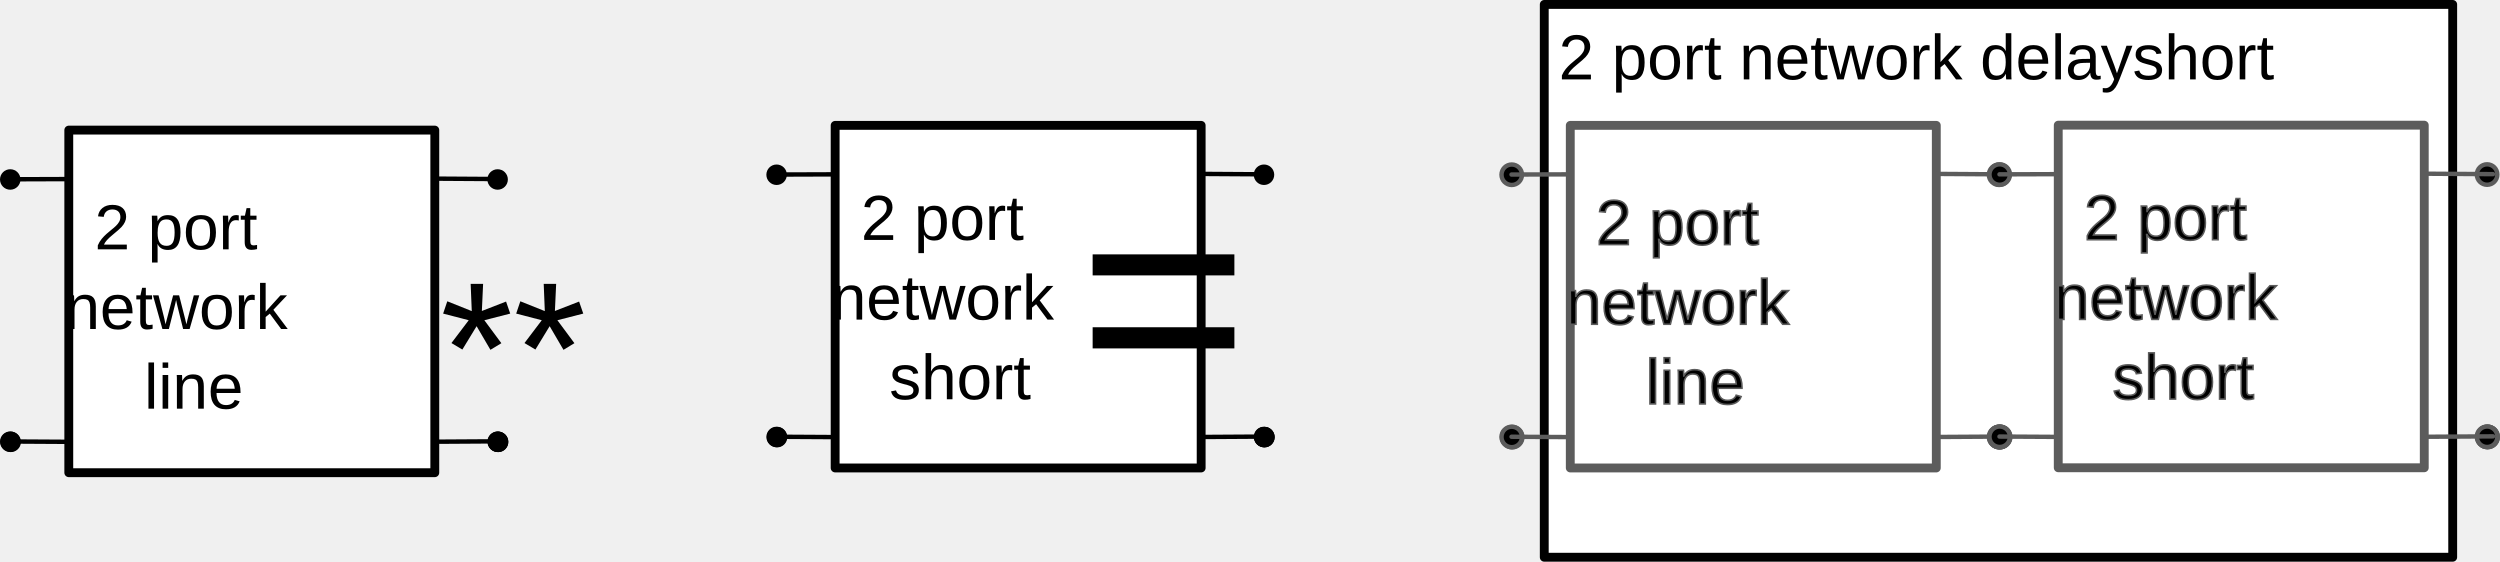
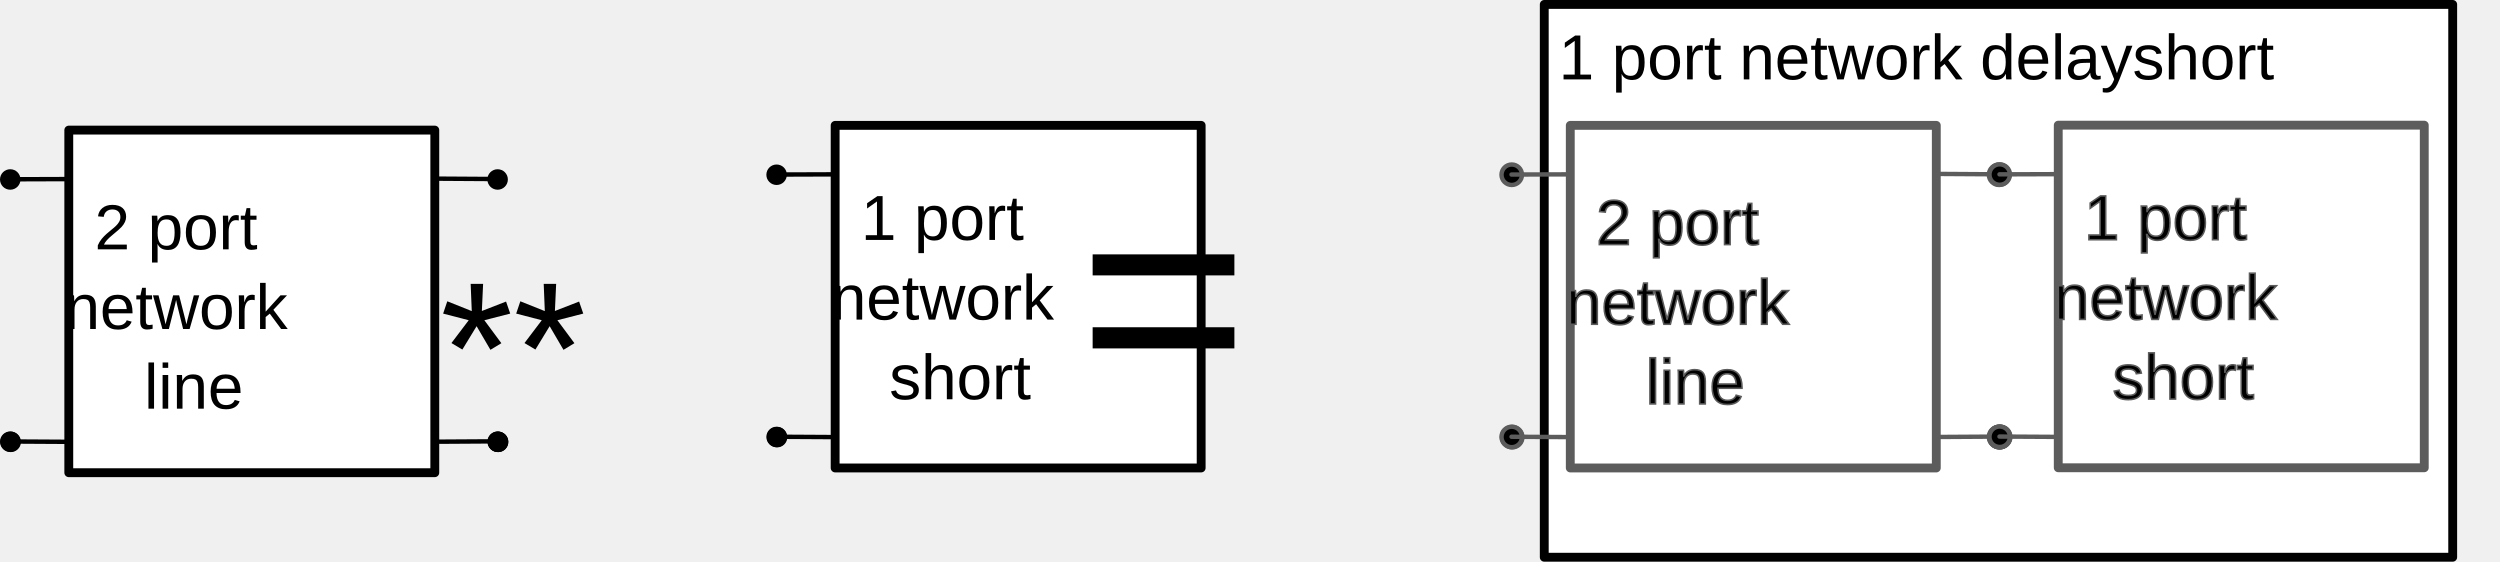
<svg xmlns="http://www.w3.org/2000/svg" id="svg1279" version="1.1" viewBox="0 0 282.488 63.466" height="63.466mm" width="282.488mm">
  <defs id="defs1273" />
  <g transform="translate(7.326833,-72.31144)" id="layer1">
    <g id="g6674" transform="matrix(0.2645833,0,0,0.2645833,-215.1667,-302.7961)">
      <rect style="opacity:1;fill:#ffffff;fill-opacity:1;stroke:#000000;stroke-width:3.78;stroke-linecap:round;stroke-linejoin:round;stroke-miterlimit:4;stroke-dasharray:none;stroke-dashoffset:0;stroke-opacity:1;paint-order:normal" id="rect6501" width="156.313" height="146.313" x="814.912" y="1473.29" />
      <circle style="opacity:1;fill:#000000;fill-opacity:1;fill-rule:nonzero;stroke:none;stroke-width:1.89;stroke-linecap:round;stroke-linejoin:round;stroke-miterlimit:4;stroke-dasharray:none;stroke-dashoffset:0;stroke-opacity:1" id="circle6507" cx="790.105" cy="1606.437" r="4.375" />
      <circle r="4.375" cy="1606.437" cx="998.248" id="circle6509" style="opacity:1;fill:#000000;fill-opacity:1;fill-rule:nonzero;stroke:none;stroke-width:1.89;stroke-linecap:round;stroke-linejoin:round;stroke-miterlimit:4;stroke-dasharray:none;stroke-dashoffset:0;stroke-opacity:1" />
      <circle style="opacity:1;fill:#000000;fill-opacity:1;fill-rule:nonzero;stroke:none;stroke-width:1.89;stroke-linecap:round;stroke-linejoin:round;stroke-miterlimit:4;stroke-dasharray:none;stroke-dashoffset:0;stroke-opacity:1" id="circle6546" cx="998.248" cy="1606.437" r="4.375" />
      <circle r="4.375" cy="1494.377" cx="789.911" id="circle6580" style="opacity:1;fill:#000000;fill-opacity:1;fill-rule:nonzero;stroke:none;stroke-width:1.89;stroke-linecap:round;stroke-linejoin:round;stroke-miterlimit:4;stroke-dasharray:none;stroke-dashoffset:0;stroke-opacity:1" />
      <circle style="opacity:1;fill:#000000;fill-opacity:1;fill-rule:nonzero;stroke:none;stroke-width:1.89;stroke-linecap:round;stroke-linejoin:round;stroke-miterlimit:4;stroke-dasharray:none;stroke-dashoffset:0;stroke-opacity:1" id="circle6582" cx="998.054" cy="1494.377" r="4.375" />
      <path style="opacity:1;fill:none;fill-opacity:1;fill-rule:nonzero;stroke:#000000;stroke-width:1.89;stroke-linecap:round;stroke-linejoin:miter;stroke-miterlimit:4;stroke-dasharray:none;stroke-dashoffset:0;stroke-opacity:1" d="m 814.912,1494.208 -25.092,0.085" id="path6584" />
      <path id="path6586" d="m 1000.572,1494.208 -29.348,-0.189" style="opacity:1;fill:none;fill-opacity:1;fill-rule:nonzero;stroke:#000000;stroke-width:1.89;stroke-linecap:round;stroke-linejoin:miter;stroke-miterlimit:4;stroke-dasharray:none;stroke-dashoffset:0;stroke-opacity:1" />
      <circle style="opacity:1;fill:#000000;fill-opacity:1;fill-rule:nonzero;stroke:none;stroke-width:1.89;stroke-linecap:round;stroke-linejoin:round;stroke-miterlimit:4;stroke-dasharray:none;stroke-dashoffset:0;stroke-opacity:1" id="circle6590" cx="789.911" cy="1606.356" r="4.375" />
      <circle r="4.375" cy="1606.356" cx="998.054" id="circle6592" style="opacity:1;fill:#000000;fill-opacity:1;fill-rule:nonzero;stroke:none;stroke-width:1.89;stroke-linecap:round;stroke-linejoin:round;stroke-miterlimit:4;stroke-dasharray:none;stroke-dashoffset:0;stroke-opacity:1" />
      <path id="path6594" d="m 814.912,1606.418 -25.092,-0.146" style="opacity:1;fill:none;fill-opacity:1;fill-rule:nonzero;stroke:#000000;stroke-width:1.89;stroke-linecap:round;stroke-linejoin:miter;stroke-miterlimit:4;stroke-dasharray:none;stroke-dashoffset:0;stroke-opacity:1" />
      <path style="opacity:1;fill:none;fill-opacity:1;fill-rule:nonzero;stroke:#000000;stroke-width:1.89;stroke-linecap:round;stroke-linejoin:miter;stroke-miterlimit:4;stroke-dasharray:none;stroke-dashoffset:0;stroke-opacity:1" d="m 1000.572,1606.187 -29.348,0.184" id="path6596" />
      <text id="text6653" y="1524.218" x="894.752" style="font-style:normal;font-variant:normal;font-weight:normal;font-stretch:normal;font-size:27.216px;line-height:125%;font-family:Arial;-inkscape-font-specification:'Arial, Normal';text-align:start;letter-spacing:0px;word-spacing:0px;writing-mode:lr-tb;text-anchor:start;fill:#000000;fill-opacity:1;stroke:none;stroke-width:0.68px;stroke-linecap:butt;stroke-linejoin:miter;stroke-opacity:1" xml:space="preserve">
        <tspan style="text-align:center;text-anchor:middle;stroke-width:0.68px" y="1524.218" x="894.752" id="tspan6651">2 port</tspan>
        <tspan style="text-align:center;text-anchor:middle;stroke-width:0.68px" id="tspan6655" y="1558.238" x="894.752">network</tspan>
        <tspan id="tspan1950" style="text-align:center;text-anchor:middle;stroke-width:0.68px" y="1592.258" x="894.752">line</tspan>
      </text>
    </g>
    <g transform="matrix(0.2645833,0,0,0.2645833,-128.5713,-303.3306)" id="g1908">
      <rect y="1473.29" x="814.912" height="146.313" width="156.313" id="rect1878" style="opacity:1;fill:#ffffff;fill-opacity:1;stroke:#000000;stroke-width:3.78;stroke-linecap:round;stroke-linejoin:round;stroke-miterlimit:4;stroke-dasharray:none;stroke-dashoffset:0;stroke-opacity:1;paint-order:normal" />
      <circle r="4.375" cy="1606.437" cx="790.105" id="circle1880" style="opacity:1;fill:#000000;fill-opacity:1;fill-rule:nonzero;stroke:none;stroke-width:1.89;stroke-linecap:round;stroke-linejoin:round;stroke-miterlimit:4;stroke-dasharray:none;stroke-dashoffset:0;stroke-opacity:1" />
-       <circle style="opacity:1;fill:#000000;fill-opacity:1;fill-rule:nonzero;stroke:none;stroke-width:1.89;stroke-linecap:round;stroke-linejoin:round;stroke-miterlimit:4;stroke-dasharray:none;stroke-dashoffset:0;stroke-opacity:1" id="circle1882" cx="998.248" cy="1606.437" r="4.375" />
-       <circle r="4.375" cy="1606.437" cx="998.248" id="circle1884" style="opacity:1;fill:#000000;fill-opacity:1;fill-rule:nonzero;stroke:none;stroke-width:1.89;stroke-linecap:round;stroke-linejoin:round;stroke-miterlimit:4;stroke-dasharray:none;stroke-dashoffset:0;stroke-opacity:1" />
      <circle style="opacity:1;fill:#000000;fill-opacity:1;fill-rule:nonzero;stroke:none;stroke-width:1.89;stroke-linecap:round;stroke-linejoin:round;stroke-miterlimit:4;stroke-dasharray:none;stroke-dashoffset:0;stroke-opacity:1" id="circle1886" cx="789.911" cy="1494.377" r="4.375" />
-       <circle r="4.375" cy="1494.377" cx="998.054" id="circle1888" style="opacity:1;fill:#000000;fill-opacity:1;fill-rule:nonzero;stroke:none;stroke-width:1.89;stroke-linecap:round;stroke-linejoin:round;stroke-miterlimit:4;stroke-dasharray:none;stroke-dashoffset:0;stroke-opacity:1" />
      <path id="path1890" d="m 814.912,1494.208 -25.092,0.085" style="opacity:1;fill:none;fill-opacity:1;fill-rule:nonzero;stroke:#000000;stroke-width:1.89;stroke-linecap:round;stroke-linejoin:miter;stroke-miterlimit:4;stroke-dasharray:none;stroke-dashoffset:0;stroke-opacity:1" />
-       <path style="opacity:1;fill:none;fill-opacity:1;fill-rule:nonzero;stroke:#000000;stroke-width:1.89;stroke-linecap:round;stroke-linejoin:miter;stroke-miterlimit:4;stroke-dasharray:none;stroke-dashoffset:0;stroke-opacity:1" d="m 1000.572,1494.208 -29.348,-0.189" id="path1892" />
      <circle r="4.375" cy="1606.356" cx="789.911" id="circle1894" style="opacity:1;fill:#000000;fill-opacity:1;fill-rule:nonzero;stroke:none;stroke-width:1.89;stroke-linecap:round;stroke-linejoin:round;stroke-miterlimit:4;stroke-dasharray:none;stroke-dashoffset:0;stroke-opacity:1" />
-       <circle style="opacity:1;fill:#000000;fill-opacity:1;fill-rule:nonzero;stroke:none;stroke-width:1.89;stroke-linecap:round;stroke-linejoin:round;stroke-miterlimit:4;stroke-dasharray:none;stroke-dashoffset:0;stroke-opacity:1" id="circle1896" cx="998.054" cy="1606.356" r="4.375" />
      <path style="opacity:1;fill:none;fill-opacity:1;fill-rule:nonzero;stroke:#000000;stroke-width:1.89;stroke-linecap:round;stroke-linejoin:miter;stroke-miterlimit:4;stroke-dasharray:none;stroke-dashoffset:0;stroke-opacity:1" d="m 814.912,1606.418 -25.092,-0.146" id="path1898" />
-       <path id="path1900" d="m 1000.572,1606.187 -29.348,0.184" style="opacity:1;fill:none;fill-opacity:1;fill-rule:nonzero;stroke:#000000;stroke-width:1.89;stroke-linecap:round;stroke-linejoin:miter;stroke-miterlimit:4;stroke-dasharray:none;stroke-dashoffset:0;stroke-opacity:1" />
      <text xml:space="preserve" style="font-style:normal;font-variant:normal;font-weight:normal;font-stretch:normal;font-size:27.216px;line-height:125%;font-family:Arial;-inkscape-font-specification:'Arial, Normal';text-align:start;letter-spacing:0px;word-spacing:0px;writing-mode:lr-tb;text-anchor:start;fill:#000000;fill-opacity:1;stroke:none;stroke-width:0.68px;stroke-linecap:butt;stroke-linejoin:miter;stroke-opacity:1" x="894.752" y="1522.218" id="text1906">
-         <tspan id="tspan1902" x="894.752" y="1522.218" style="text-align:center;text-anchor:middle;stroke-width:0.68px">2 port</tspan>
+         <tspan id="tspan1902" x="894.752" y="1522.218" style="text-align:center;text-anchor:middle;stroke-width:0.68px">1 port</tspan>
        <tspan x="894.752" y="1556.238" id="tspan1904" style="text-align:center;text-anchor:middle;stroke-width:0.68px">network</tspan>
        <tspan id="tspan1952" x="894.752" y="1590.258" style="text-align:center;text-anchor:middle;stroke-width:0.68px">short</tspan>
      </text>
    </g>
    <g id="g1940" transform="matrix(0.2645833,0,0,0.2645833,-45.08042,-244.7443)">
      <rect style="opacity:1;fill:#ffffff;fill-opacity:1;stroke:#000000;stroke-width:3.78;stroke-linecap:round;stroke-linejoin:round;stroke-miterlimit:4;stroke-dasharray:none;stroke-dashoffset:0;stroke-opacity:1;paint-order:normal" id="rect1910" width="387.962" height="236.092" x="802.197" y="1200.211" />
      <text id="text1938" y="1232.218" x="987.609" style="font-style:normal;font-variant:normal;font-weight:normal;font-stretch:normal;font-size:27.216px;line-height:125%;font-family:Arial;-inkscape-font-specification:'Arial, Normal';text-align:start;letter-spacing:0px;word-spacing:0px;writing-mode:lr-tb;text-anchor:start;fill:#000000;fill-opacity:1;stroke:none;stroke-width:0.68px;stroke-linecap:butt;stroke-linejoin:miter;stroke-opacity:1" xml:space="preserve">
-         <tspan id="tspan1954" style="text-align:center;text-anchor:middle;stroke-width:0.68px" y="1232.218" x="987.609">2 port network delayshort</tspan>
+         <tspan id="tspan1954" style="text-align:center;text-anchor:middle;stroke-width:0.68px" y="1232.218" x="987.609">1 port network delayshort</tspan>
      </text>
    </g>
    <text id="text1944" y="118.981" x="65.388" style="font-style:normal;font-variant:normal;font-weight:normal;font-stretch:normal;font-size:21.209px;line-height:125%;font-family:Arial;-inkscape-font-specification:'Arial, Normal';text-align:center;letter-spacing:0px;word-spacing:0px;writing-mode:lr-tb;text-anchor:middle;fill:#000000;fill-opacity:1;stroke:none;stroke-width:0.265px;stroke-linecap:butt;stroke-linejoin:miter;stroke-opacity:1" xml:space="preserve">
      <tspan style="stroke-width:0.265px" y="118.981" x="65.388" id="tspan1942">**</tspan>
    </text>
    <text id="text1948" y="117.21" x="147.06" style="font-style:normal;font-variant:normal;font-weight:normal;font-stretch:normal;font-size:32.974px;line-height:125%;font-family:Arial;-inkscape-font-specification:'Arial, Normal';text-align:center;letter-spacing:0px;word-spacing:0px;writing-mode:lr-tb;text-anchor:middle;fill:#000000;fill-opacity:1;stroke:none;stroke-width:0.265px;stroke-linecap:butt;stroke-linejoin:miter;stroke-opacity:1" xml:space="preserve">
      <tspan style="stroke-width:0.265px" y="117.21" x="147.06" id="tspan1946">=</tspan>
    </text>
    <g style="stroke:#5c5c5c;stroke-opacity:1" transform="matrix(0.2645833,0,0,0.2645833,-45.50449,-303.3306)" id="g1988">
      <rect y="1473.29" x="814.912" height="146.313" width="156.313" id="rect1956" style="opacity:1;fill:#ffffff;fill-opacity:1;stroke:#5c5c5c;stroke-width:3.78;stroke-linecap:round;stroke-linejoin:round;stroke-miterlimit:4;stroke-dasharray:none;stroke-dashoffset:0;stroke-opacity:1;paint-order:normal" />
      <circle r="4.375" cy="1606.437" cx="790.105" id="circle1958" style="opacity:1;fill:#000000;fill-opacity:1;fill-rule:nonzero;stroke:#5c5c5c;stroke-width:1.89;stroke-linecap:round;stroke-linejoin:round;stroke-miterlimit:4;stroke-dasharray:none;stroke-dashoffset:0;stroke-opacity:1" />
      <circle style="opacity:1;fill:#000000;fill-opacity:1;fill-rule:nonzero;stroke:#5c5c5c;stroke-width:1.89;stroke-linecap:round;stroke-linejoin:round;stroke-miterlimit:4;stroke-dasharray:none;stroke-dashoffset:0;stroke-opacity:1" id="circle1960" cx="998.248" cy="1606.437" r="4.375" />
      <circle r="4.375" cy="1606.437" cx="998.248" id="circle1962" style="opacity:1;fill:#000000;fill-opacity:1;fill-rule:nonzero;stroke:#5c5c5c;stroke-width:1.89;stroke-linecap:round;stroke-linejoin:round;stroke-miterlimit:4;stroke-dasharray:none;stroke-dashoffset:0;stroke-opacity:1" />
      <circle style="opacity:1;fill:#000000;fill-opacity:1;fill-rule:nonzero;stroke:#5c5c5c;stroke-width:1.89;stroke-linecap:round;stroke-linejoin:round;stroke-miterlimit:4;stroke-dasharray:none;stroke-dashoffset:0;stroke-opacity:1" id="circle1964" cx="789.911" cy="1494.377" r="4.375" />
      <circle r="4.375" cy="1494.377" cx="998.054" id="circle1966" style="opacity:1;fill:#000000;fill-opacity:1;fill-rule:nonzero;stroke:#5c5c5c;stroke-width:1.89;stroke-linecap:round;stroke-linejoin:round;stroke-miterlimit:4;stroke-dasharray:none;stroke-dashoffset:0;stroke-opacity:1" />
      <path id="path1968" d="m 814.912,1494.208 -25.092,0.085" style="opacity:1;fill:none;fill-opacity:1;fill-rule:nonzero;stroke:#5c5c5c;stroke-width:1.89;stroke-linecap:round;stroke-linejoin:miter;stroke-miterlimit:4;stroke-dasharray:none;stroke-dashoffset:0;stroke-opacity:1" />
      <path style="opacity:1;fill:none;fill-opacity:1;fill-rule:nonzero;stroke:#5c5c5c;stroke-width:1.89;stroke-linecap:round;stroke-linejoin:miter;stroke-miterlimit:4;stroke-dasharray:none;stroke-dashoffset:0;stroke-opacity:1" d="m 1000.572,1494.208 -29.348,-0.189" id="path1970" />
      <circle r="4.375" cy="1606.356" cx="789.911" id="circle1972" style="opacity:1;fill:#000000;fill-opacity:1;fill-rule:nonzero;stroke:#5c5c5c;stroke-width:1.89;stroke-linecap:round;stroke-linejoin:round;stroke-miterlimit:4;stroke-dasharray:none;stroke-dashoffset:0;stroke-opacity:1" />
      <circle style="opacity:1;fill:#000000;fill-opacity:1;fill-rule:nonzero;stroke:#5c5c5c;stroke-width:1.89;stroke-linecap:round;stroke-linejoin:round;stroke-miterlimit:4;stroke-dasharray:none;stroke-dashoffset:0;stroke-opacity:1" id="circle1974" cx="998.054" cy="1606.356" r="4.375" />
      <path style="opacity:1;fill:none;fill-opacity:1;fill-rule:nonzero;stroke:#5c5c5c;stroke-width:1.89;stroke-linecap:round;stroke-linejoin:miter;stroke-miterlimit:4;stroke-dasharray:none;stroke-dashoffset:0;stroke-opacity:1" d="m 814.912,1606.418 -25.092,-0.146" id="path1976" />
      <path id="path1978" d="m 1000.572,1606.187 -29.348,0.184" style="opacity:1;fill:none;fill-opacity:1;fill-rule:nonzero;stroke:#5c5c5c;stroke-width:1.89;stroke-linecap:round;stroke-linejoin:miter;stroke-miterlimit:4;stroke-dasharray:none;stroke-dashoffset:0;stroke-opacity:1" />
      <text xml:space="preserve" style="font-style:normal;font-variant:normal;font-weight:normal;font-stretch:normal;font-size:27.216px;line-height:125%;font-family:Arial;-inkscape-font-specification:'Arial, Normal';text-align:start;letter-spacing:0px;word-spacing:0px;writing-mode:lr-tb;text-anchor:start;fill:#000000;fill-opacity:1;stroke:#5c5c5c;stroke-width:0.68px;stroke-linecap:butt;stroke-linejoin:miter;stroke-opacity:1" x="894.752" y="1524.218" id="text1986">
        <tspan id="tspan1980" x="894.752" y="1524.218" style="text-align:center;text-anchor:middle;stroke:#5c5c5c;stroke-width:0.68px;stroke-opacity:1">2 port</tspan>
        <tspan x="894.752" y="1558.238" id="tspan1982" style="text-align:center;text-anchor:middle;stroke:#5c5c5c;stroke-width:0.68px;stroke-opacity:1">network</tspan>
        <tspan x="894.752" y="1592.258" style="text-align:center;text-anchor:middle;stroke:#5c5c5c;stroke-width:0.68px;stroke-opacity:1" id="tspan1984">line</tspan>
      </text>
    </g>
    <g style="stroke:#5c5c5c;stroke-opacity:1" id="g2022" transform="matrix(0.2645833,0,0,0.2645833,9.633431,-303.3532)">
      <rect style="opacity:1;fill:#ffffff;fill-opacity:1;stroke:#5c5c5c;stroke-width:3.78;stroke-linecap:round;stroke-linejoin:round;stroke-miterlimit:4;stroke-dasharray:none;stroke-dashoffset:0;stroke-opacity:1;paint-order:normal" id="rect1990" width="156.313" height="146.313" x="814.912" y="1473.29" />
      <circle style="opacity:1;fill:#000000;fill-opacity:1;fill-rule:nonzero;stroke:#5c5c5c;stroke-width:1.89;stroke-linecap:round;stroke-linejoin:round;stroke-miterlimit:4;stroke-dasharray:none;stroke-dashoffset:0;stroke-opacity:1" id="circle1992" cx="790.105" cy="1606.437" r="4.375" />
-       <circle r="4.375" cy="1606.437" cx="998.248" id="circle1994" style="opacity:1;fill:#000000;fill-opacity:1;fill-rule:nonzero;stroke:#5c5c5c;stroke-width:1.89;stroke-linecap:round;stroke-linejoin:round;stroke-miterlimit:4;stroke-dasharray:none;stroke-dashoffset:0;stroke-opacity:1" />
-       <circle style="opacity:1;fill:#000000;fill-opacity:1;fill-rule:nonzero;stroke:#5c5c5c;stroke-width:1.89;stroke-linecap:round;stroke-linejoin:round;stroke-miterlimit:4;stroke-dasharray:none;stroke-dashoffset:0;stroke-opacity:1" id="circle1996" cx="998.248" cy="1606.437" r="4.375" />
      <circle r="4.375" cy="1494.377" cx="789.911" id="circle1998" style="opacity:1;fill:#000000;fill-opacity:1;fill-rule:nonzero;stroke:#5c5c5c;stroke-width:1.89;stroke-linecap:round;stroke-linejoin:round;stroke-miterlimit:4;stroke-dasharray:none;stroke-dashoffset:0;stroke-opacity:1" />
-       <circle style="opacity:1;fill:#000000;fill-opacity:1;fill-rule:nonzero;stroke:#5c5c5c;stroke-width:1.89;stroke-linecap:round;stroke-linejoin:round;stroke-miterlimit:4;stroke-dasharray:none;stroke-dashoffset:0;stroke-opacity:1" id="circle2000" cx="998.054" cy="1494.377" r="4.375" />
      <path style="opacity:1;fill:none;fill-opacity:1;fill-rule:nonzero;stroke:#5c5c5c;stroke-width:1.89;stroke-linecap:round;stroke-linejoin:miter;stroke-miterlimit:4;stroke-dasharray:none;stroke-dashoffset:0;stroke-opacity:1" d="m 814.912,1494.208 -25.092,0.085" id="path2002" />
-       <path id="path2004" d="m 1000.572,1494.208 -29.348,-0.189" style="opacity:1;fill:none;fill-opacity:1;fill-rule:nonzero;stroke:#5c5c5c;stroke-width:1.89;stroke-linecap:round;stroke-linejoin:miter;stroke-miterlimit:4;stroke-dasharray:none;stroke-dashoffset:0;stroke-opacity:1" />
      <circle style="opacity:1;fill:#000000;fill-opacity:1;fill-rule:nonzero;stroke:#5c5c5c;stroke-width:1.89;stroke-linecap:round;stroke-linejoin:round;stroke-miterlimit:4;stroke-dasharray:none;stroke-dashoffset:0;stroke-opacity:1" id="circle2006" cx="789.911" cy="1606.356" r="4.375" />
-       <circle r="4.375" cy="1606.356" cx="998.054" id="circle2008" style="opacity:1;fill:#000000;fill-opacity:1;fill-rule:nonzero;stroke:#5c5c5c;stroke-width:1.89;stroke-linecap:round;stroke-linejoin:round;stroke-miterlimit:4;stroke-dasharray:none;stroke-dashoffset:0;stroke-opacity:1" />
      <path id="path2010" d="m 814.912,1606.418 -25.092,-0.146" style="opacity:1;fill:none;fill-opacity:1;fill-rule:nonzero;stroke:#5c5c5c;stroke-width:1.89;stroke-linecap:round;stroke-linejoin:miter;stroke-miterlimit:4;stroke-dasharray:none;stroke-dashoffset:0;stroke-opacity:1" />
-       <path style="opacity:1;fill:none;fill-opacity:1;fill-rule:nonzero;stroke:#5c5c5c;stroke-width:1.89;stroke-linecap:round;stroke-linejoin:miter;stroke-miterlimit:4;stroke-dasharray:none;stroke-dashoffset:0;stroke-opacity:1" d="m 1000.572,1606.187 -29.348,0.184" id="path2012" />
      <text id="text2020" y="1522.218" x="894.752" style="font-style:normal;font-variant:normal;font-weight:normal;font-stretch:normal;font-size:27.216px;line-height:125%;font-family:Arial;-inkscape-font-specification:'Arial, Normal';text-align:start;letter-spacing:0px;word-spacing:0px;writing-mode:lr-tb;text-anchor:start;fill:#000000;fill-opacity:1;stroke:#5c5c5c;stroke-width:0.68px;stroke-linecap:butt;stroke-linejoin:miter;stroke-opacity:1" xml:space="preserve">
-         <tspan style="text-align:center;text-anchor:middle;stroke:#5c5c5c;stroke-width:0.68px;stroke-opacity:1" y="1522.218" x="894.752" id="tspan2014">2 port</tspan>
+         <tspan style="text-align:center;text-anchor:middle;stroke:#5c5c5c;stroke-width:0.68px;stroke-opacity:1" y="1522.218" x="894.752" id="tspan2014">1 port</tspan>
        <tspan style="text-align:center;text-anchor:middle;stroke:#5c5c5c;stroke-width:0.68px;stroke-opacity:1" id="tspan2016" y="1556.238" x="894.752">network</tspan>
        <tspan style="text-align:center;text-anchor:middle;stroke:#5c5c5c;stroke-width:0.68px;stroke-opacity:1" y="1590.258" x="894.752" id="tspan2018">short</tspan>
      </text>
    </g>
  </g>
</svg>
